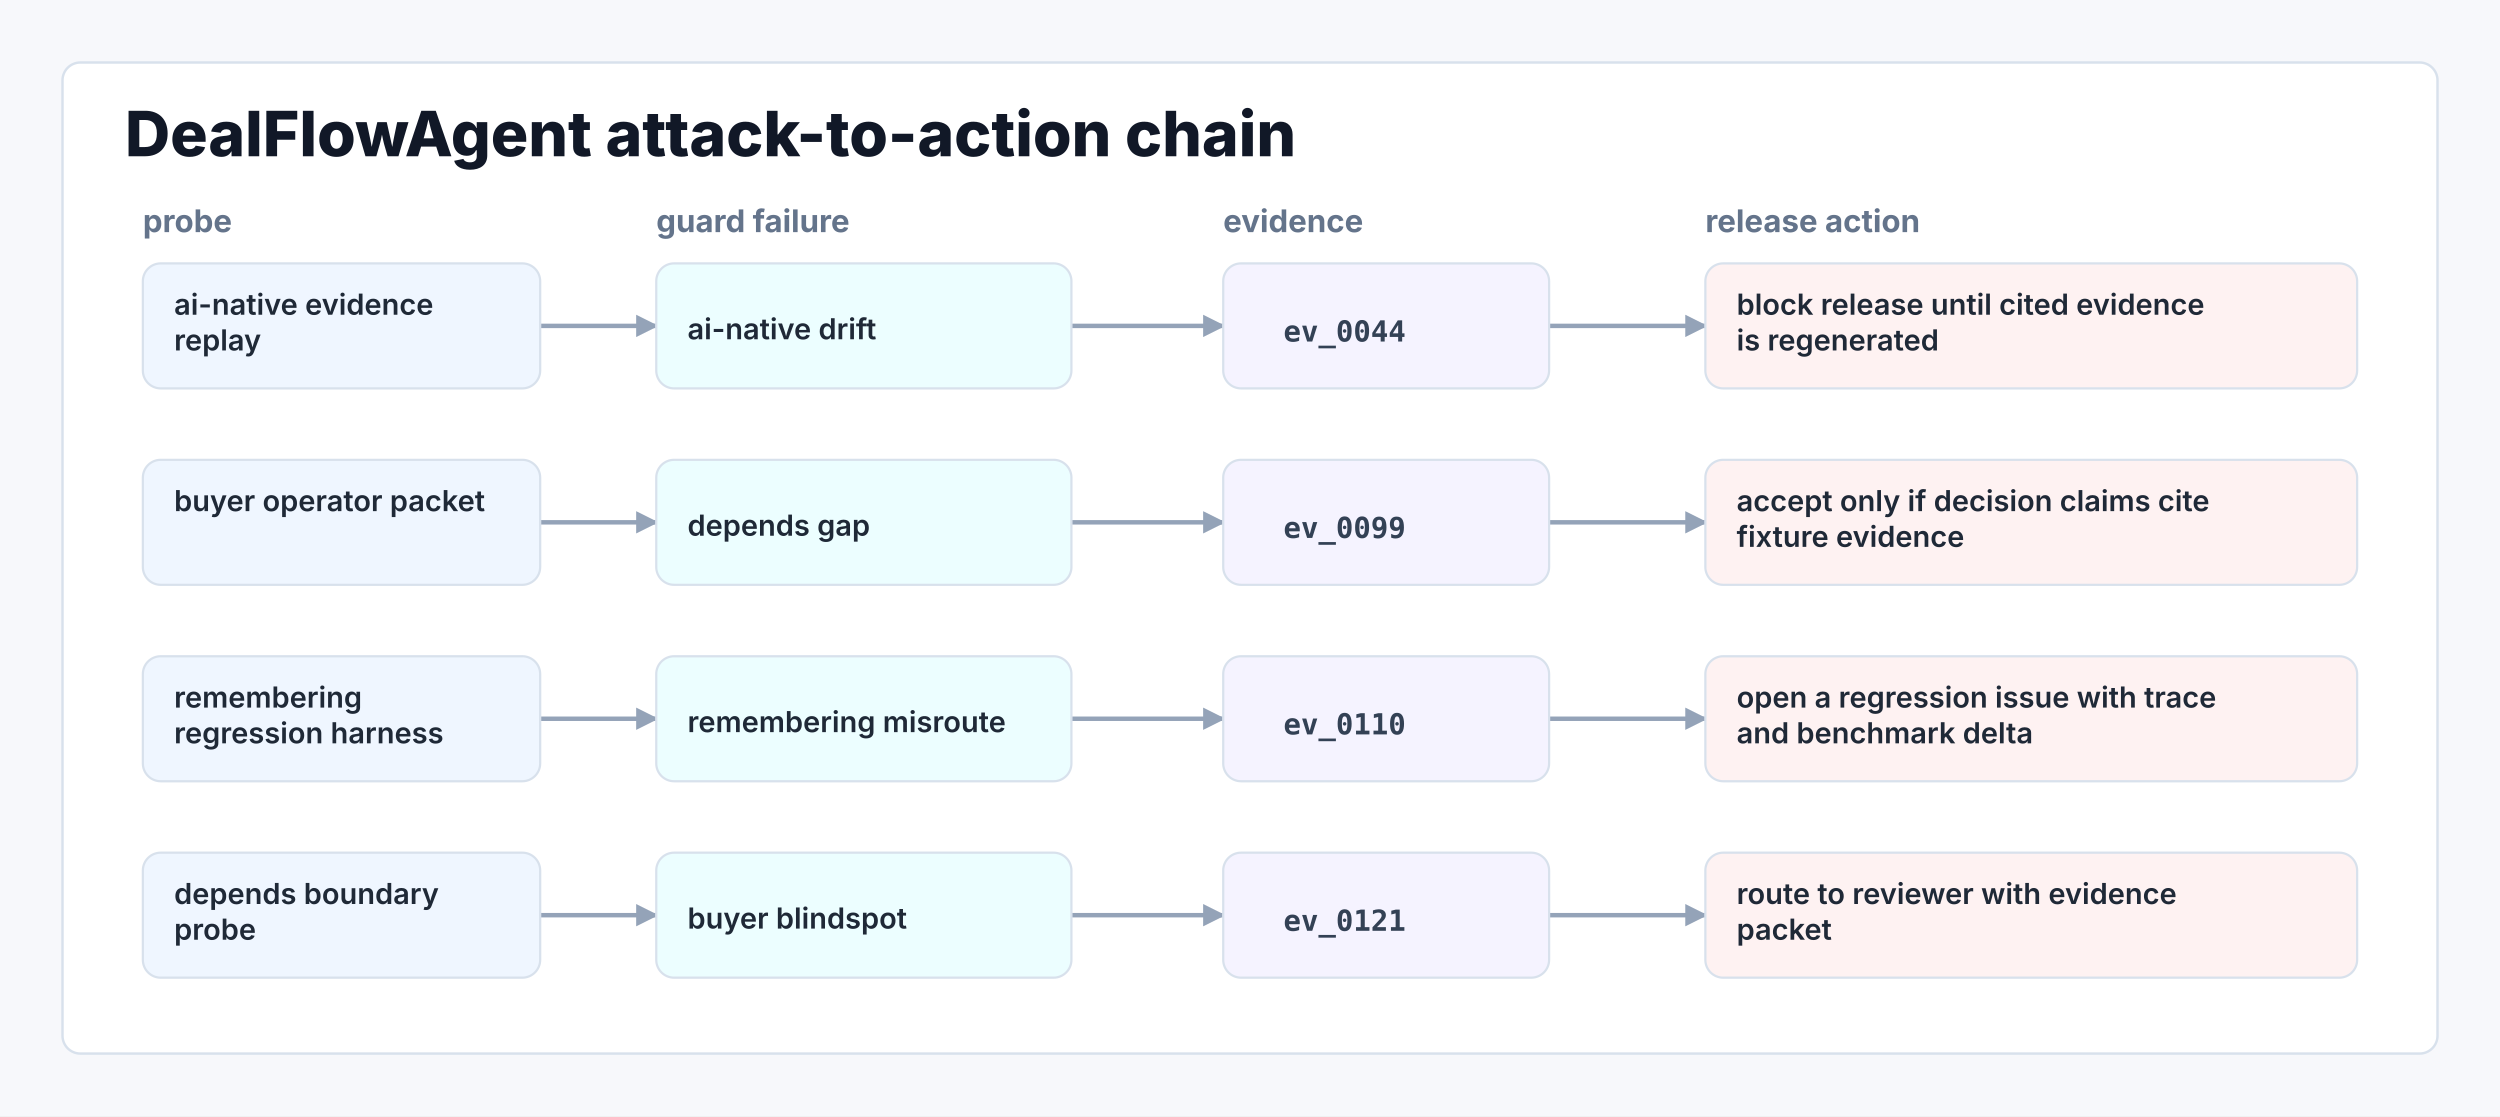
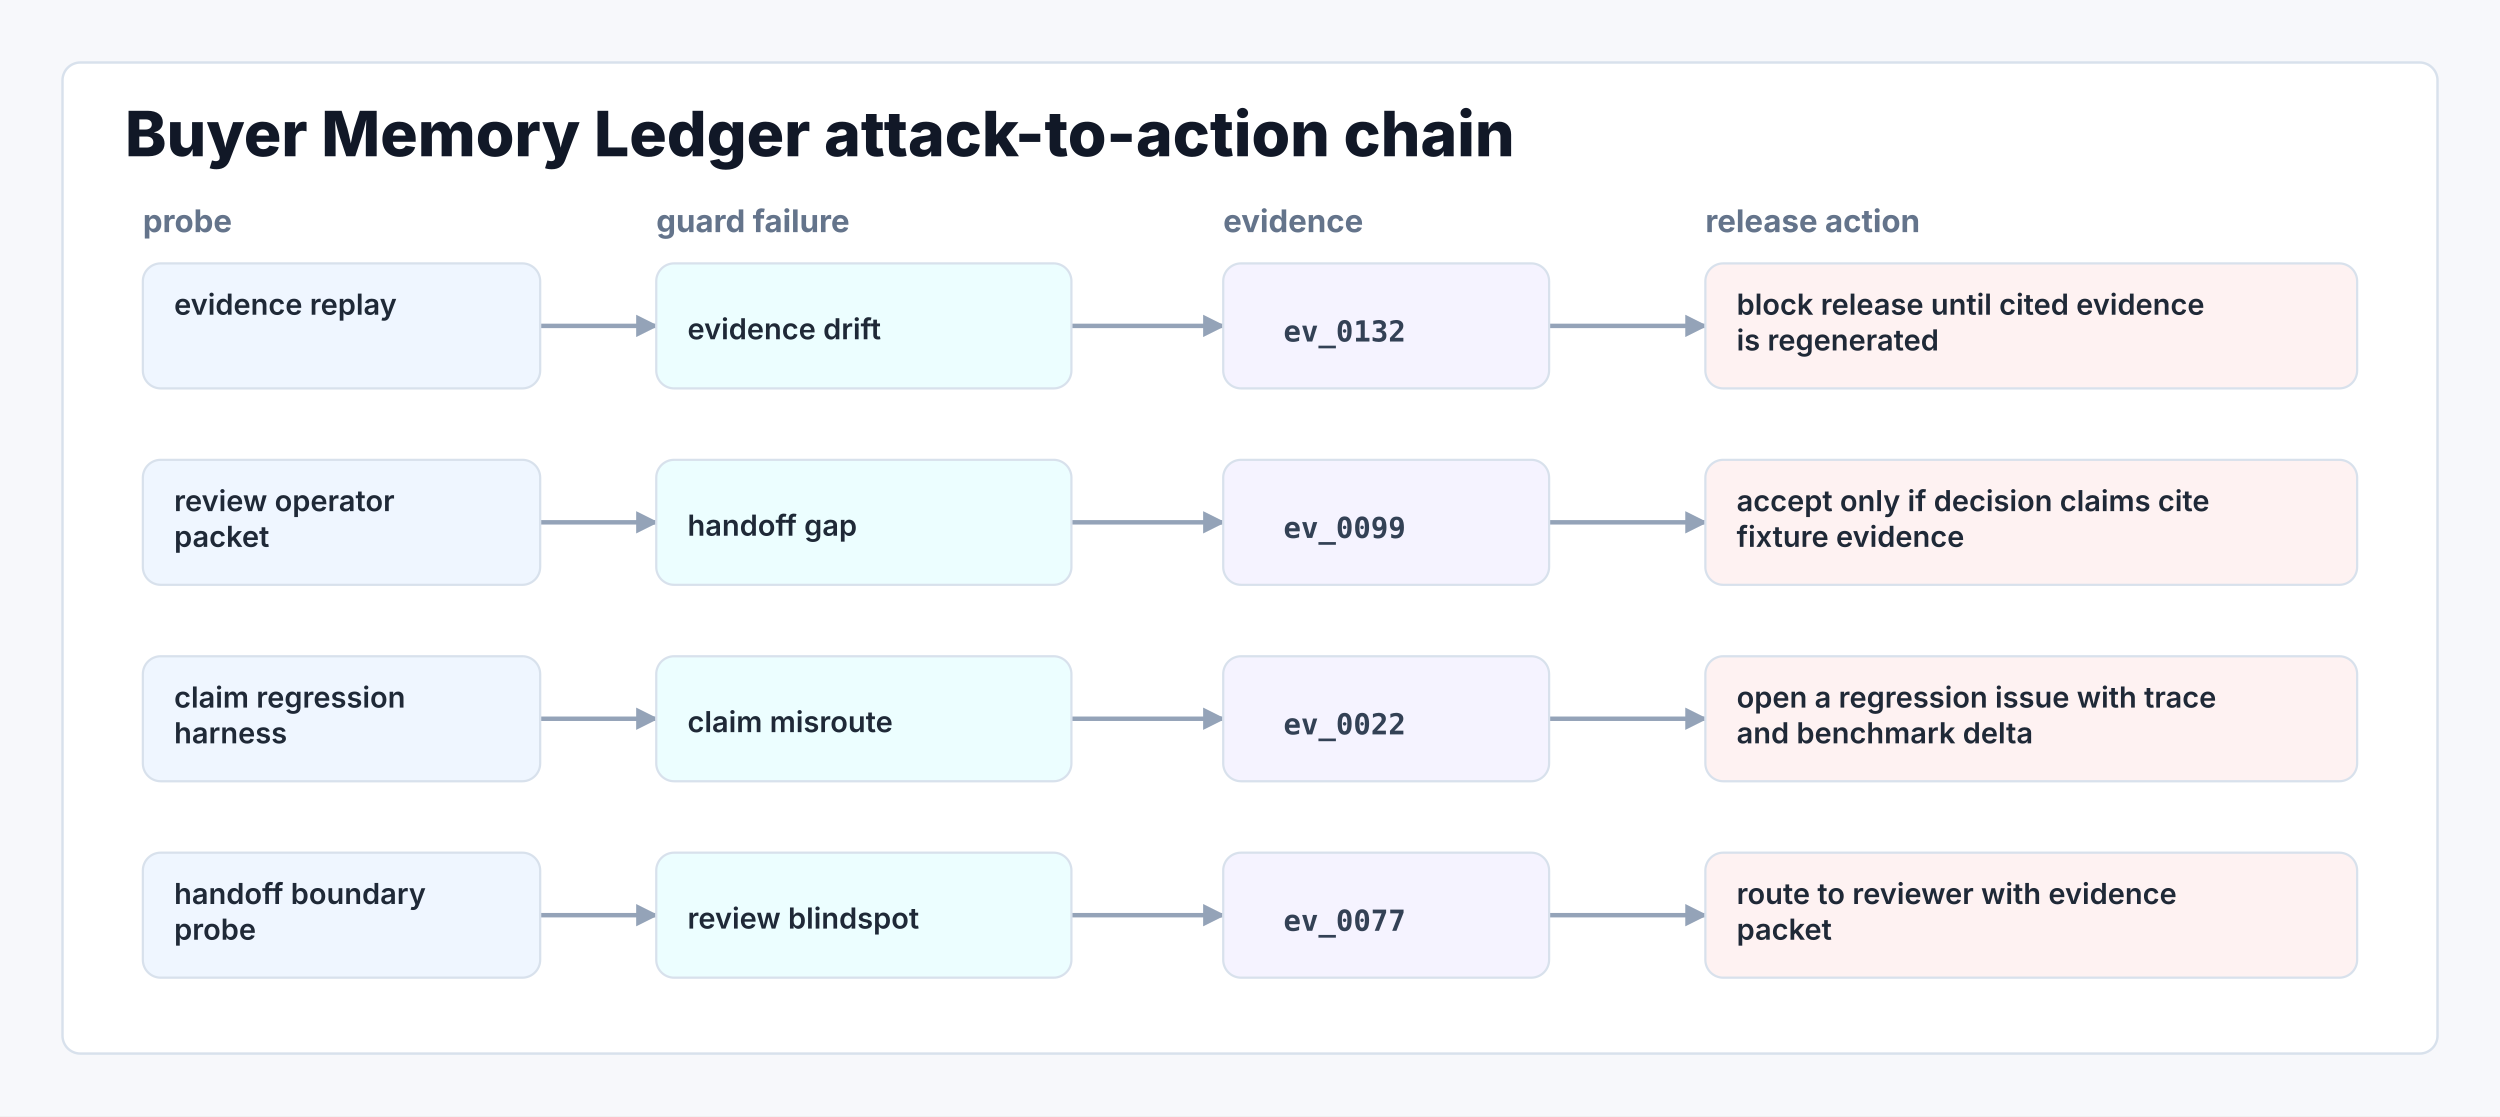
- <svg xmlns="http://www.w3.org/2000/svg" width="1120" height="500" viewBox="0 0 1120 500" role="img" aria-label="DealFlowAgent evidence map">
+ <svg xmlns="http://www.w3.org/2000/svg" width="1120" height="500" viewBox="0 0 1120 500" role="img" aria-label="Buyer Memory Ledger evidence map">
  <defs>
    <style>
      .bg { fill:#f7f8fb; }
      .panel { fill:#ffffff; stroke:#d8e1ec; stroke-width:1.1; }
      .title { font:760 28px -apple-system,BlinkMacSystemFont,"Segoe UI",sans-serif; fill:#111827; }
      .node { font:620 13px -apple-system,BlinkMacSystemFont,"Segoe UI",sans-serif; fill:#1f2937; }
      .head { font:700 14px -apple-system,BlinkMacSystemFont,"Segoe UI",sans-serif; fill:#64748b; }
      .mono { font:720 13px ui-monospace,SFMono-Regular,Menlo,monospace; fill:#334155; }
      .edge { stroke:#94a3b8; stroke-width:2; fill:none; marker-end:url(#arrow); }
      .lane { fill:#eff6ff; stroke:#d8e1ec; }
      .failure { fill:#ecfeff; stroke:#d8e1ec; }
      .evidencebox { fill:#f5f3ff; stroke:#d8e1ec; }
      .actionbox { fill:#fef2f2; stroke:#d8e1ec; }
    </style>
    <marker id="arrow" viewBox="0 0 10 10" refX="9" refY="5" markerWidth="5" markerHeight="5" orient="auto-start-reverse">
      <path d="M 0 0 L 10 5 L 0 10 z" fill="#94a3b8" />
    </marker>
  </defs>
  <rect class="bg" width="1120" height="500" />
  <rect class="panel" x="28" y="28" width="1064" height="444" rx="8" />
-   <text x="56" y="70" class="title">DealFlowAgent attack-to-action chain</text>
+   <text x="56" y="70" class="title">Buyer Memory Ledger attack-to-action chain</text>
  <text x="64" y="104" class="head">probe</text>
  <text x="294" y="104" class="head">guard failure</text>
  <text x="548" y="104" class="head">evidence</text>
  <text x="764" y="104" class="head">release action</text>
  <path d="M242 146 L294 146" class="edge" />
  <path d="M480 146 L548 146" class="edge" />
  <path d="M694 146 L764 146" class="edge" />
  <path d="M242 234 L294 234" class="edge" />
  <path d="M480 234 L548 234" class="edge" />
  <path d="M694 234 L764 234" class="edge" />
  <path d="M242 322 L294 322" class="edge" />
  <path d="M480 322 L548 322" class="edge" />
  <path d="M694 322 L764 322" class="edge" />
  <path d="M242 410 L294 410" class="edge" />
  <path d="M480 410 L548 410" class="edge" />
  <path d="M694 410 L764 410" class="edge" />
  <rect class="lane" x="64" y="118" width="178" height="56" rx="8" />
  <text class="node" x="78" y="141">
-     <tspan x="78" dy="0">ai-native evidence</tspan>
-     <tspan x="78" dy="16">replay</tspan>
+     <tspan x="78" dy="0">evidence replay</tspan>
  </text>
  <rect class="failure" x="294" y="118" width="186" height="56" rx="8" />
-   <text x="308" y="152" class="node">ai-native drift</text>
+   <text x="308" y="152" class="node">evidence drift</text>
  <rect class="evidencebox" x="548" y="118" width="146" height="56" rx="8" />
-   <text x="575" y="153" class="mono">ev_0044</text>
+   <text x="575" y="153" class="mono">ev_0132</text>
  <rect class="actionbox" x="764" y="118" width="292" height="56" rx="8" />
  <text class="node" x="778" y="141">
    <tspan x="778" dy="0">block release until cited evidence</tspan>
    <tspan x="778" dy="16">is regenerated</tspan>
  </text>
  <rect class="lane" x="64" y="206" width="178" height="56" rx="8" />
  <text class="node" x="78" y="229">
-     <tspan x="78" dy="0">buyer operator packet</tspan>
+     <tspan x="78" dy="0">review operator</tspan>
+     <tspan x="78" dy="16">packet</tspan>
  </text>
  <rect class="failure" x="294" y="206" width="186" height="56" rx="8" />
-   <text x="308" y="240" class="node">depends gap</text>
+   <text x="308" y="240" class="node">handoff gap</text>
  <rect class="evidencebox" x="548" y="206" width="146" height="56" rx="8" />
  <text x="575" y="241" class="mono">ev_0099</text>
  <rect class="actionbox" x="764" y="206" width="292" height="56" rx="8" />
  <text class="node" x="778" y="229">
    <tspan x="778" dy="0">accept only if decision claims cite</tspan>
    <tspan x="778" dy="16">fixture evidence</tspan>
  </text>
  <rect class="lane" x="64" y="294" width="178" height="56" rx="8" />
  <text class="node" x="78" y="317">
-     <tspan x="78" dy="0">remembering</tspan>
-     <tspan x="78" dy="16">regression harness</tspan>
+     <tspan x="78" dy="0">claim regression</tspan>
+     <tspan x="78" dy="16">harness</tspan>
  </text>
  <rect class="failure" x="294" y="294" width="186" height="56" rx="8" />
-   <text x="308" y="328" class="node">remembering misroute</text>
+   <text x="308" y="328" class="node">claim misroute</text>
  <rect class="evidencebox" x="548" y="294" width="146" height="56" rx="8" />
-   <text x="575" y="329" class="mono">ev_0110</text>
+   <text x="575" y="329" class="mono">ev_0022</text>
  <rect class="actionbox" x="764" y="294" width="292" height="56" rx="8" />
  <text class="node" x="778" y="317">
    <tspan x="778" dy="0">open a regression issue with trace</tspan>
    <tspan x="778" dy="16">and benchmark delta</tspan>
  </text>
  <rect class="lane" x="64" y="382" width="178" height="56" rx="8" />
  <text class="node" x="78" y="405">
-     <tspan x="78" dy="0">depends boundary</tspan>
+     <tspan x="78" dy="0">handoff boundary</tspan>
    <tspan x="78" dy="16">probe</tspan>
  </text>
  <rect class="failure" x="294" y="382" width="186" height="56" rx="8" />
-   <text x="308" y="416" class="node">buyer blindspot</text>
+   <text x="308" y="416" class="node">review blindspot</text>
  <rect class="evidencebox" x="548" y="382" width="146" height="56" rx="8" />
-   <text x="575" y="417" class="mono">ev_0121</text>
+   <text x="575" y="417" class="mono">ev_0077</text>
  <rect class="actionbox" x="764" y="382" width="292" height="56" rx="8" />
  <text class="node" x="778" y="405">
    <tspan x="778" dy="0">route to reviewer with evidence</tspan>
    <tspan x="778" dy="16">packet</tspan>
  </text>
</svg>
